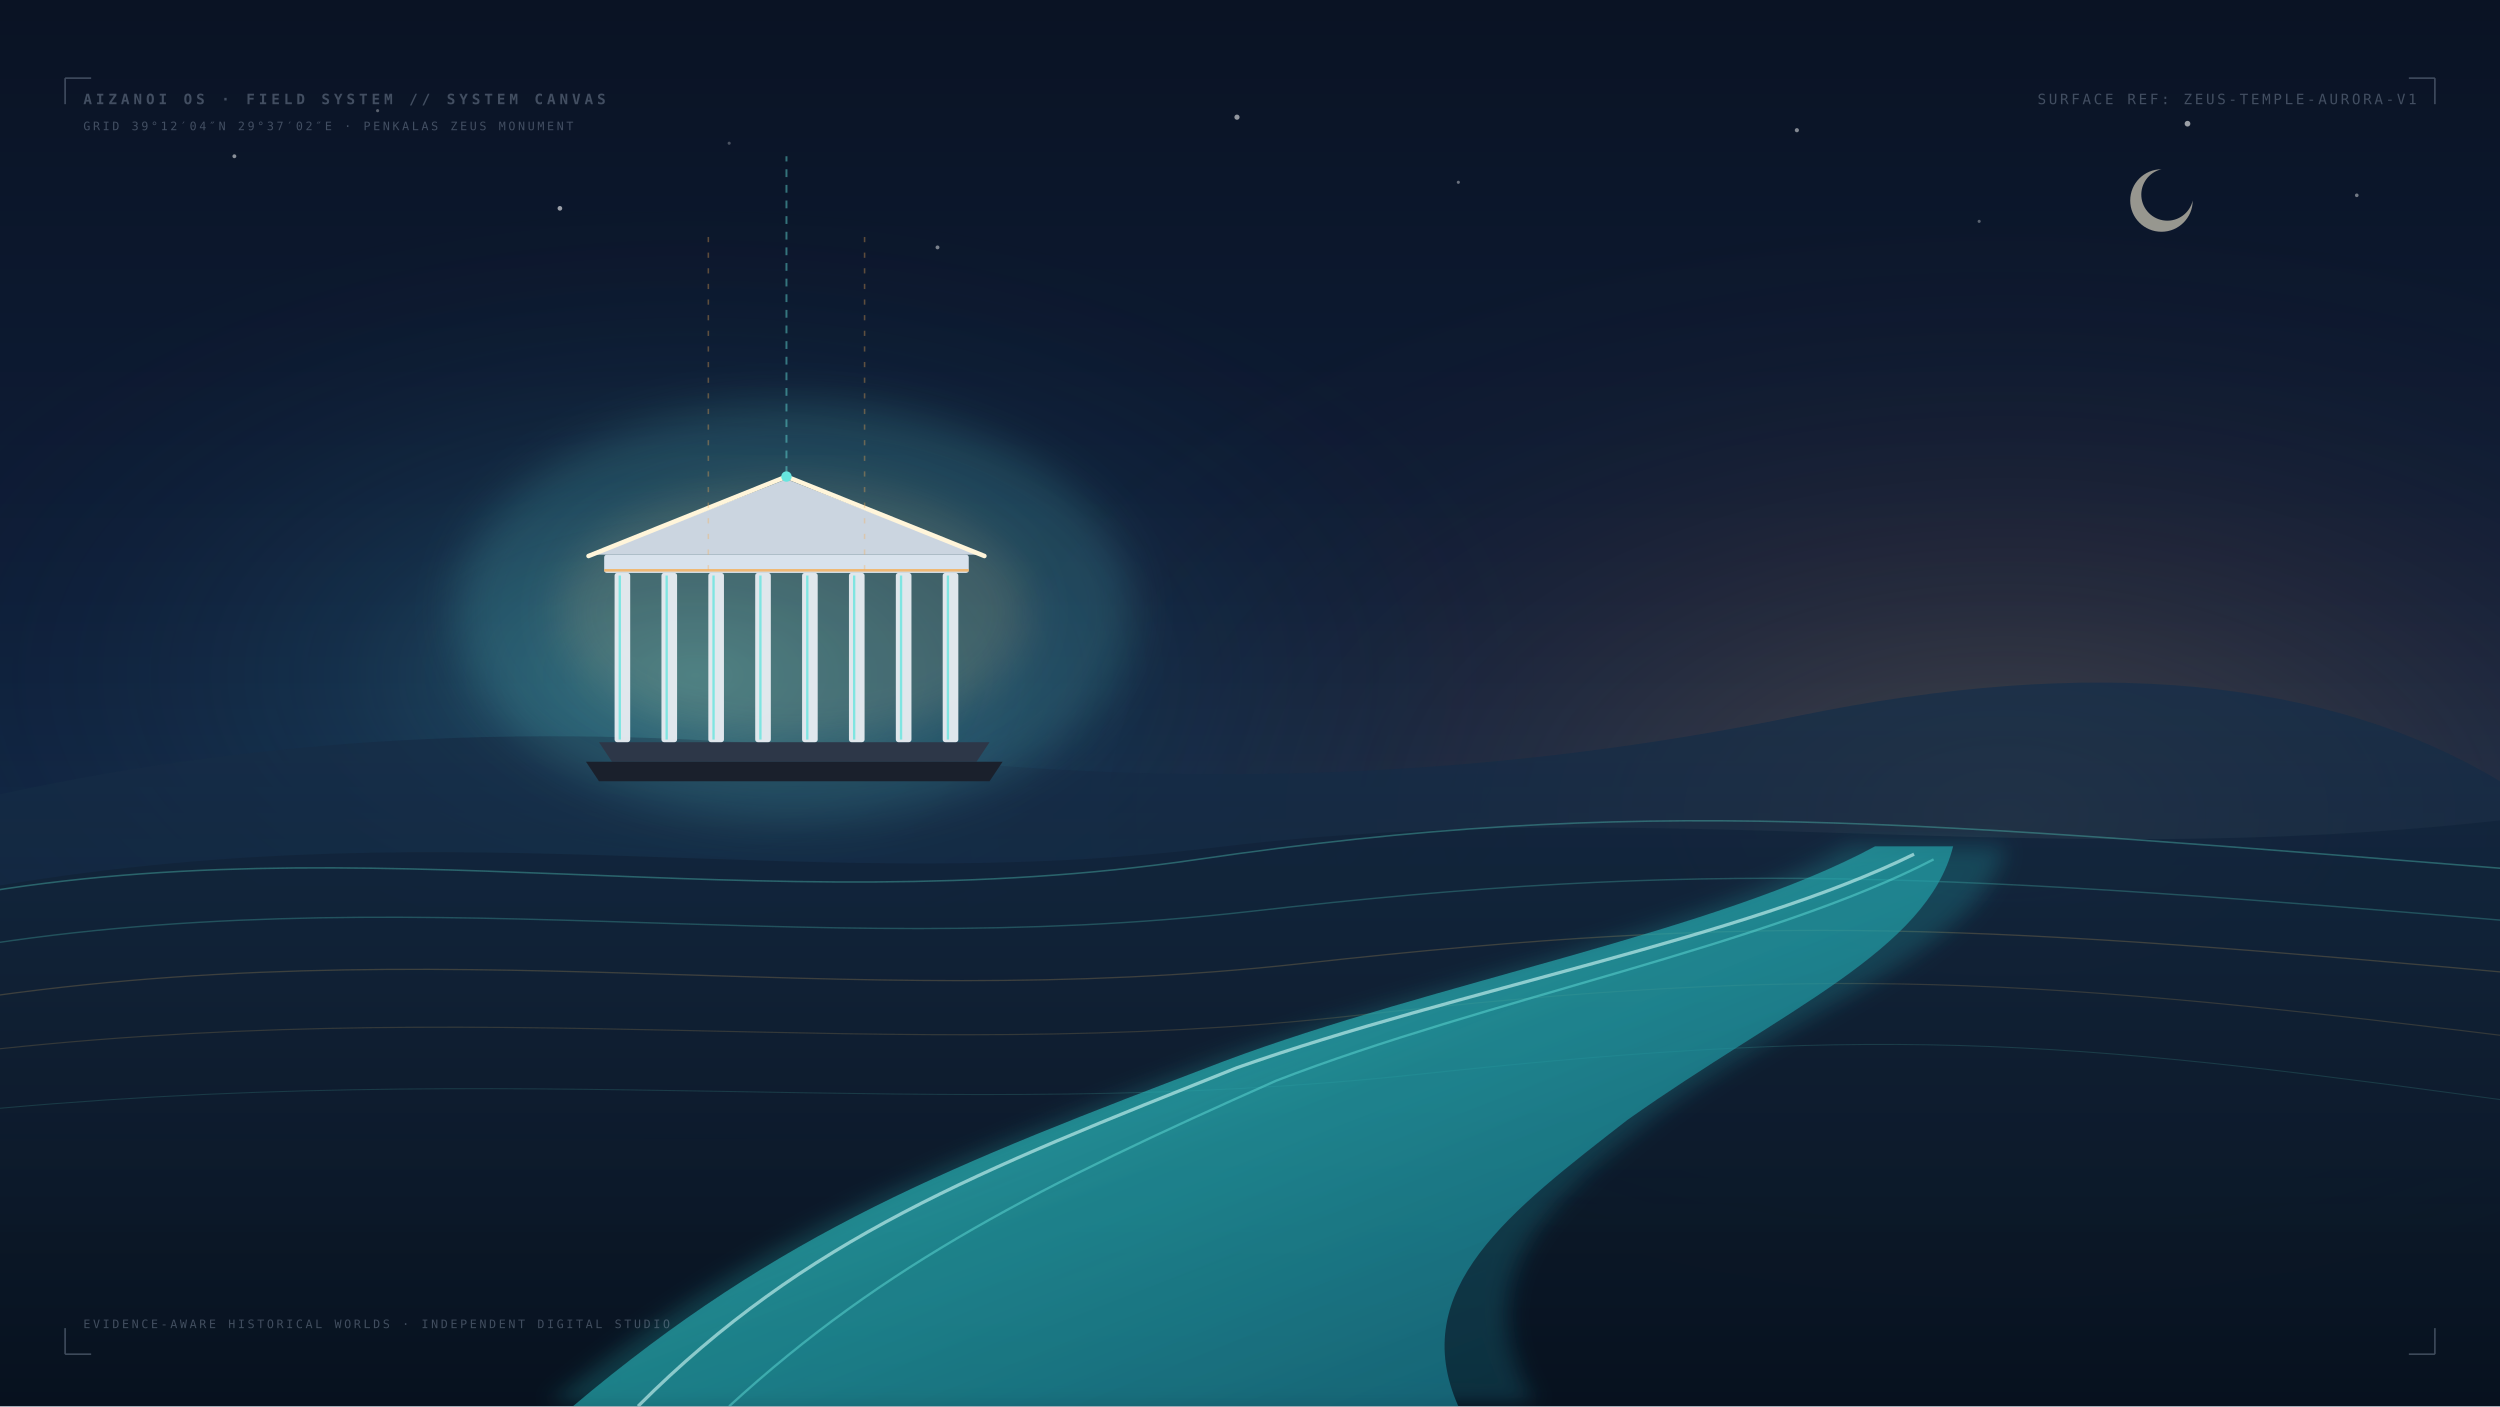
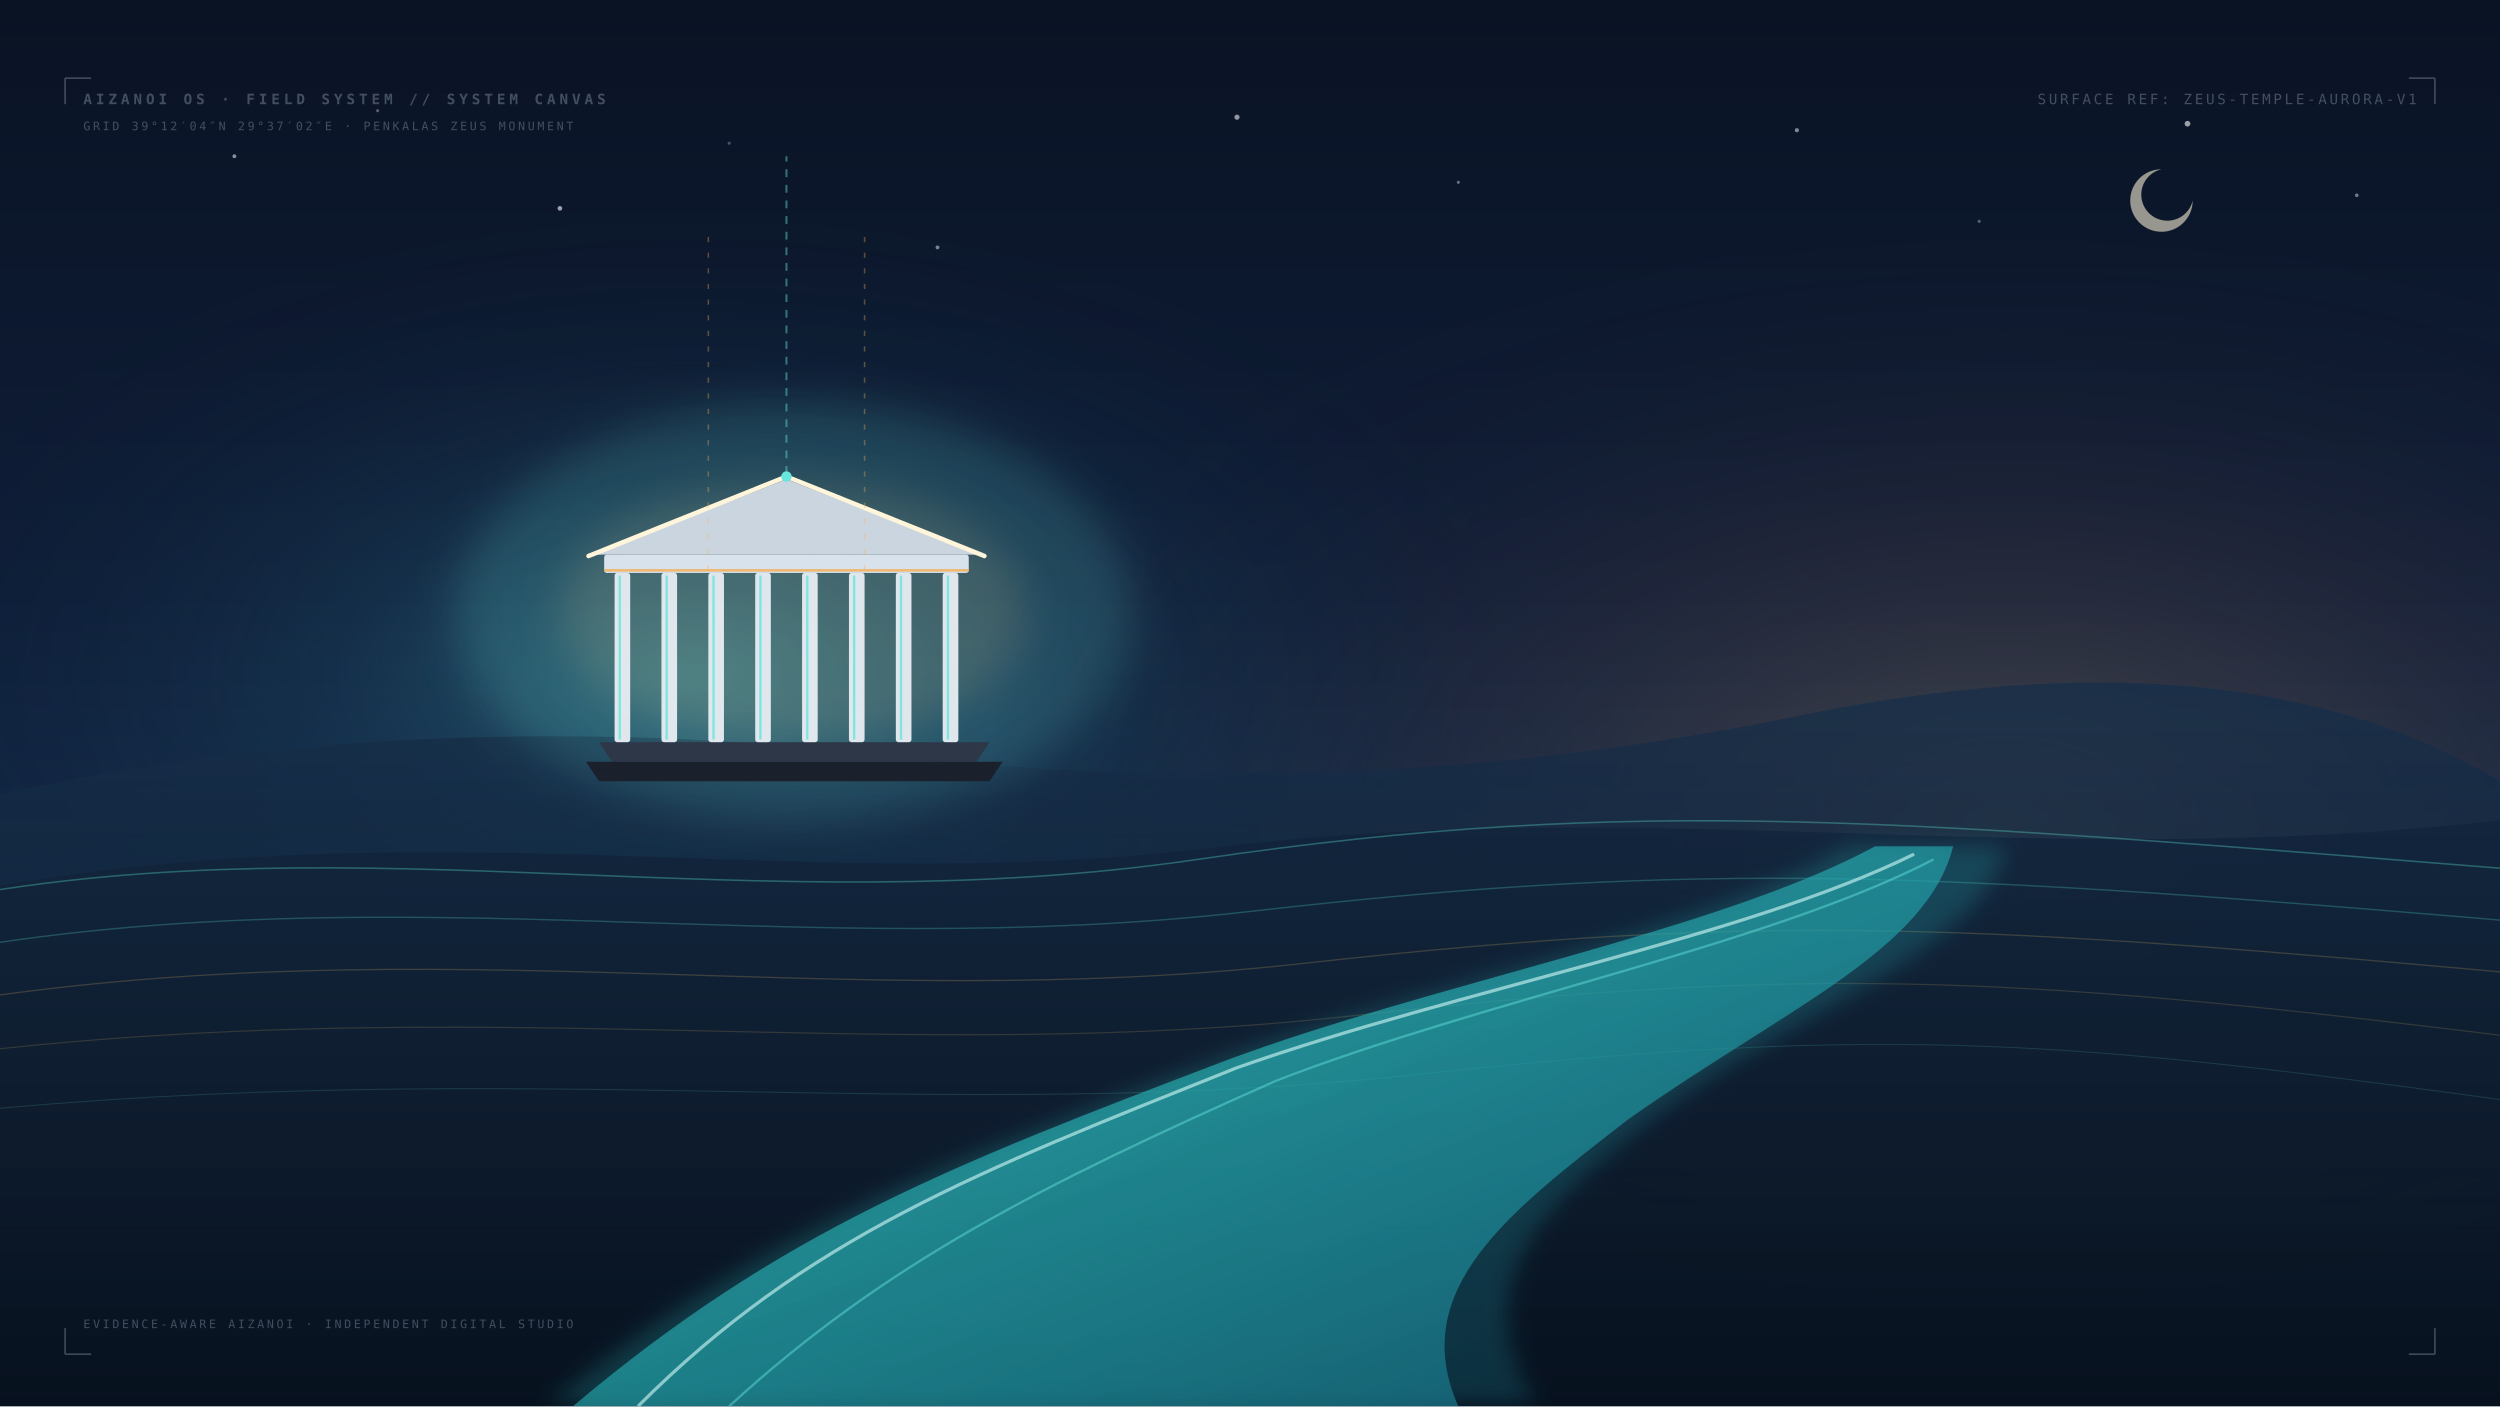
<svg xmlns="http://www.w3.org/2000/svg" viewBox="0 0 1920 1080" width="1920" height="1080" preserveAspectRatio="xMidYMid slice" role="img" aria-label="Aizanoi Aurora Temple Wallpaper">
  <defs>
    <linearGradient id="skyGrad" x1="0%" y1="0%" x2="0%" y2="100%">
      <stop offset="0%" stop-color="#0a1324" />
      <stop offset="42%" stop-color="#0e1d38" />
      <stop offset="70%" stop-color="#142c4b" />
      <stop offset="100%" stop-color="#183c5a" />
    </linearGradient>
    <linearGradient id="riverGrad" x1="0%" y1="0%" x2="100%" y2="100%">
      <stop offset="0%" stop-color="#46e3d3" stop-opacity="0.9" />
      <stop offset="50%" stop-color="#24a8af" stop-opacity="0.75" />
      <stop offset="100%" stop-color="#13607a" stop-opacity="0.85" />
    </linearGradient>
    <radialGradient id="templeGlow" cx="28%" cy="48%" r="35%">
      <stop offset="0%" stop-color="#67e5df" stop-opacity="0.32" />
      <stop offset="40%" stop-color="#3fa5bb" stop-opacity="0.12" />
      <stop offset="100%" stop-color="#0a1324" stop-opacity="0" />
    </radialGradient>
    <radialGradient id="dawnGlow" cx="80%" cy="58%" r="45%">
      <stop offset="0%" stop-color="#f5c27d" stop-opacity="0.22" />
      <stop offset="50%" stop-color="#c47a4d" stop-opacity="0.08" />
      <stop offset="100%" stop-color="#0a1324" stop-opacity="0" />
    </radialGradient>
    <linearGradient id="hillFar" x1="0%" y1="0%" x2="0%" y2="100%">
      <stop offset="0%" stop-color="#162e49" />
      <stop offset="100%" stop-color="#0a1727" />
    </linearGradient>
    <linearGradient id="hillMid" x1="0%" y1="0%" x2="0%" y2="100%">
      <stop offset="0%" stop-color="#12253c" />
      <stop offset="100%" stop-color="#07101c" />
    </linearGradient>
    <filter id="softGlow">
      <feGaussianBlur stdDeviation="16" />
    </filter>
    <filter id="waterGlow">
      <feGaussianBlur stdDeviation="8" />
    </filter>
  </defs>
  <rect width="1920" height="1080" fill="url(#skyGrad)" />
  <rect width="1920" height="1080" fill="url(#templeGlow)" />
  <rect width="1920" height="1080" fill="url(#dawnGlow)" />
  <g opacity="0.65" fill="#ffffff">
    <circle cx="180" cy="120" r="1.5" opacity="0.8" />
    <circle cx="290" cy="85" r="1.2" opacity="0.5" />
    <circle cx="430" cy="160" r="1.8" opacity="0.9" />
    <circle cx="560" cy="110" r="1.2" opacity="0.4" />
    <circle cx="720" cy="190" r="1.5" opacity="0.7" />
    <circle cx="950" cy="90" r="2.0" opacity="0.85" />
    <circle cx="1120" cy="140" r="1.2" opacity="0.6" />
    <circle cx="1380" cy="100" r="1.6" opacity="0.75" />
    <circle cx="1520" cy="170" r="1.2" opacity="0.5" />
    <circle cx="1680" cy="95" r="2.2" opacity="0.9" />
    <circle cx="1810" cy="150" r="1.4" opacity="0.65" />
    <path d="M1660 130 A24 24 0 1 0 1684 154 A20 20 0 1 1 1660 130 Z" fill="#fff5da" opacity="0.88" />
  </g>
  <path d="M0 610 Q320 540 680 580 T1380 550 T1920 600 L1920 1080 L0 1080 Z" fill="url(#hillFar)" opacity="0.75" />
  <path d="M0 680 C360 620 620 690 940 650 C1280 610 1560 670 1920 630 L1920 1080 L0 1080 Z" fill="url(#hillMid)" opacity="0.9" />
  <g fill="none" stroke-linecap="round">
    <path d="M-40 690 C280 630 580 710 920 660 S1460 630 1960 670" stroke="#5eead4" stroke-width="1.2" stroke-opacity="0.32" />
    <path d="M-40 730 C310 670 610 740 960 700 S1490 670 1960 710" stroke="#5eead4" stroke-width="1.1" stroke-opacity="0.24" />
    <path d="M-40 770 C340 710 640 780 1000 740 S1520 710 1960 750" stroke="#dfb461" stroke-width="1.0" stroke-opacity="0.22" />
    <path d="M-40 810 C370 760 680 820 1040 780 S1560 750 1960 800" stroke="#dfb461" stroke-width="0.9" stroke-opacity="0.18" />
    <path d="M-40 855 C400 810 720 865 1090 825 S1600 800 1960 850" stroke="#5eead4" stroke-width="0.8" stroke-opacity="0.15" />
  </g>
  <path d="M1420 650 C1300 720 1080 760 920 820 C710 900 580 950 420 1080 L1180 1080 C1120 980 1190 920 1280 850 C1390 770 1520 730 1540 650 Z" fill="url(#riverGrad)" filter="url(#waterGlow)" opacity="0.35" />
  <path d="M1440 650 C1320 715 1100 755 940 815 C730 895 600 945 440 1080 L1120 1080 C1080 990 1160 930 1250 860 C1370 775 1480 730 1500 650 Z" fill="url(#riverGrad)" opacity="0.85" />
  <path d="M1470 656 C1340 720 1120 760 950 820 C750 900 620 950 490 1080" fill="none" stroke="#d5fcf8" stroke-width="2.5" stroke-opacity="0.6" />
  <path d="M1485 660 C1360 725 1140 768 980 830 C800 910 680 970 560 1080" fill="none" stroke="#67e5df" stroke-width="1.8" stroke-opacity="0.45" />
  <g transform="translate(420, 360)">
    <ellipse cx="190" cy="110" rx="260" ry="160" fill="#67e5df" opacity="0.16" filter="url(#softGlow)" />
    <ellipse cx="190" cy="110" rx="180" ry="100" fill="#fbd38d" opacity="0.14" filter="url(#softGlow)" />
    <polygon points="40,210 340,210 330,225 50,225" fill="#2d3748" />
    <polygon points="30,225 350,225 340,240 40,240" fill="#1a202c" />
    <g fill="#e8edf2">
      <rect x="52" y="80" width="12" height="130" rx="2" opacity="0.95" />
      <rect x="88" y="80" width="12" height="130" rx="2" opacity="0.95" />
      <rect x="124" y="80" width="12" height="130" rx="2" opacity="0.95" />
      <rect x="160" y="80" width="12" height="130" rx="2" opacity="0.95" />
      <rect x="196" y="80" width="12" height="130" rx="2" opacity="0.95" />
      <rect x="232" y="80" width="12" height="130" rx="2" opacity="0.95" />
      <rect x="268" y="80" width="12" height="130" rx="2" opacity="0.95" />
      <rect x="304" y="80" width="12" height="130" rx="2" opacity="0.95" />
    </g>
    <g stroke="#67e5df" stroke-width="1.8" opacity="0.8">
      <line x1="56" y1="82" x2="56" y2="208" />
      <line x1="92" y1="82" x2="92" y2="208" />
      <line x1="128" y1="82" x2="128" y2="208" />
      <line x1="164" y1="82" x2="164" y2="208" />
      <line x1="200" y1="82" x2="200" y2="208" />
      <line x1="236" y1="82" x2="236" y2="208" />
      <line x1="272" y1="82" x2="272" y2="208" />
      <line x1="308" y1="82" x2="308" y2="208" />
    </g>
    <rect x="44" y="66" width="280" height="14" rx="2" fill="#d8e2ec" />
    <line x1="44" y1="78" x2="324" y2="78" stroke="#f6ad55" stroke-width="2" opacity="0.8" />
    <polygon points="184,8 332,66 36,66" fill="#cbd5e0" />
    <polyline points="32,67 184,6 336,67" fill="none" stroke="#fff5da" stroke-width="3.5" stroke-linecap="round" />
    <circle cx="184" cy="6" r="4" fill="#67e5df" />
    <line x1="184" y1="4" x2="184" y2="-240" stroke="#67e5df" stroke-width="1.5" stroke-dasharray="6 6" stroke-opacity="0.45" />
    <line x1="124" y1="78" x2="124" y2="-180" stroke="#f6ad55" stroke-width="1.2" stroke-dasharray="4 8" stroke-opacity="0.35" />
    <line x1="244" y1="78" x2="244" y2="-180" stroke="#f6ad55" stroke-width="1.2" stroke-dasharray="4 8" stroke-opacity="0.35" />
  </g>
  <g fill="#94a3b8" opacity="0.4" font-family="ui-monospace, SFMono-Regular, Menlo, Consolas, monospace" font-size="11">
    <text x="64" y="80" letter-spacing="3" font-weight="700">AIZANOI OS · FIELD SYSTEM // SYSTEM CANVAS</text>
    <text x="64" y="100" letter-spacing="2" font-size="9">GRID 39°12′04″N 29°37′02″E · PENKALAS ZEUS MONUMENT</text>
    <text x="1856" y="80" text-anchor="end" letter-spacing="2">SURFACE REF: ZEUS-TEMPLE-AURORA-V1</text>
-     <text x="64" y="1020" letter-spacing="2" font-size="9">EVIDENCE-AWARE HISTORICAL WORLDS · INDEPENDENT DIGITAL STUDIO</text>
+     <text x="64" y="1020" letter-spacing="2" font-size="9">EVIDENCE-AWARE AIZANOI · INDEPENDENT DIGITAL STUDIO</text>
    <path d="M50 60 H70 M50 60 V80" stroke="#94a3b8" stroke-width="1.2" fill="none" />
    <path d="M1870 60 H1850 M1870 60 V80" stroke="#94a3b8" stroke-width="1.2" fill="none" />
    <path d="M50 1040 H70 M50 1040 V1020" stroke="#94a3b8" stroke-width="1.2" fill="none" />
    <path d="M1870 1040 H1850 M1870 1040 V1020" stroke="#94a3b8" stroke-width="1.2" fill="none" />
  </g>
</svg>
